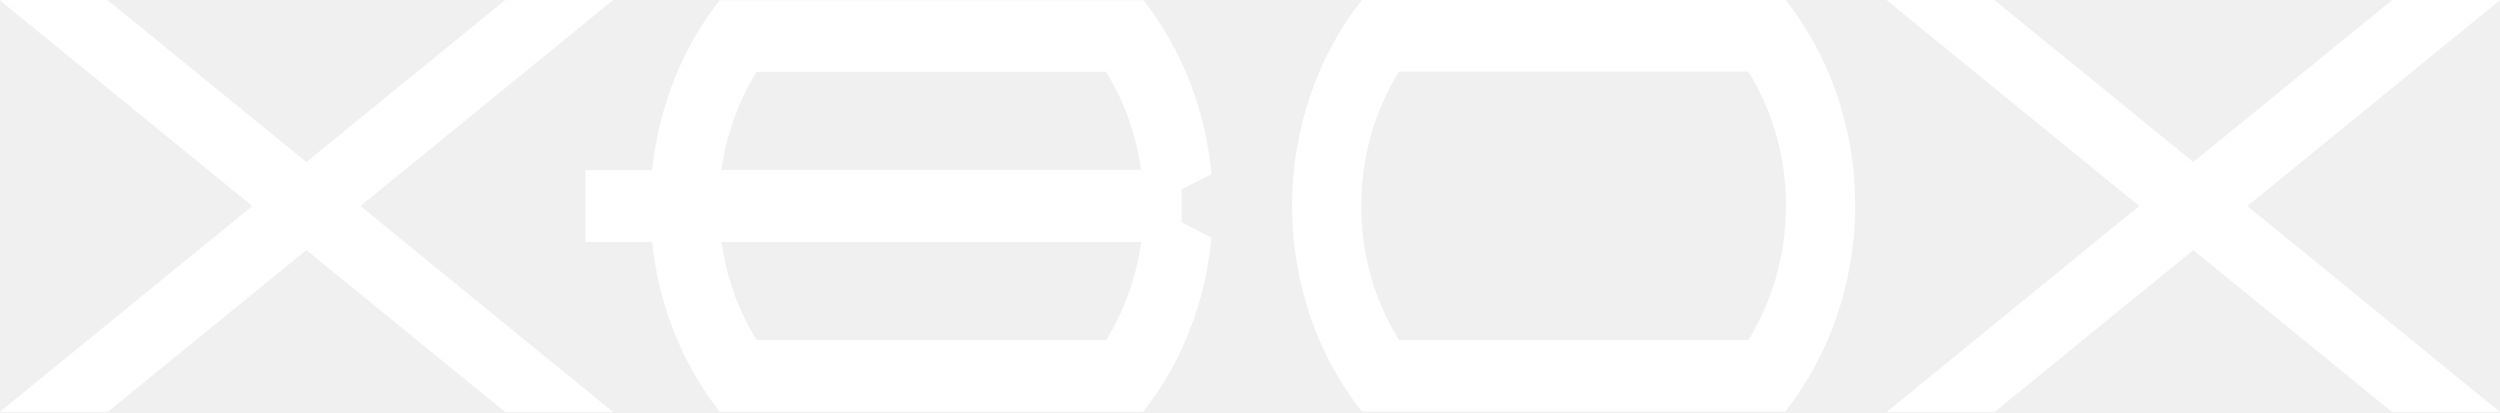
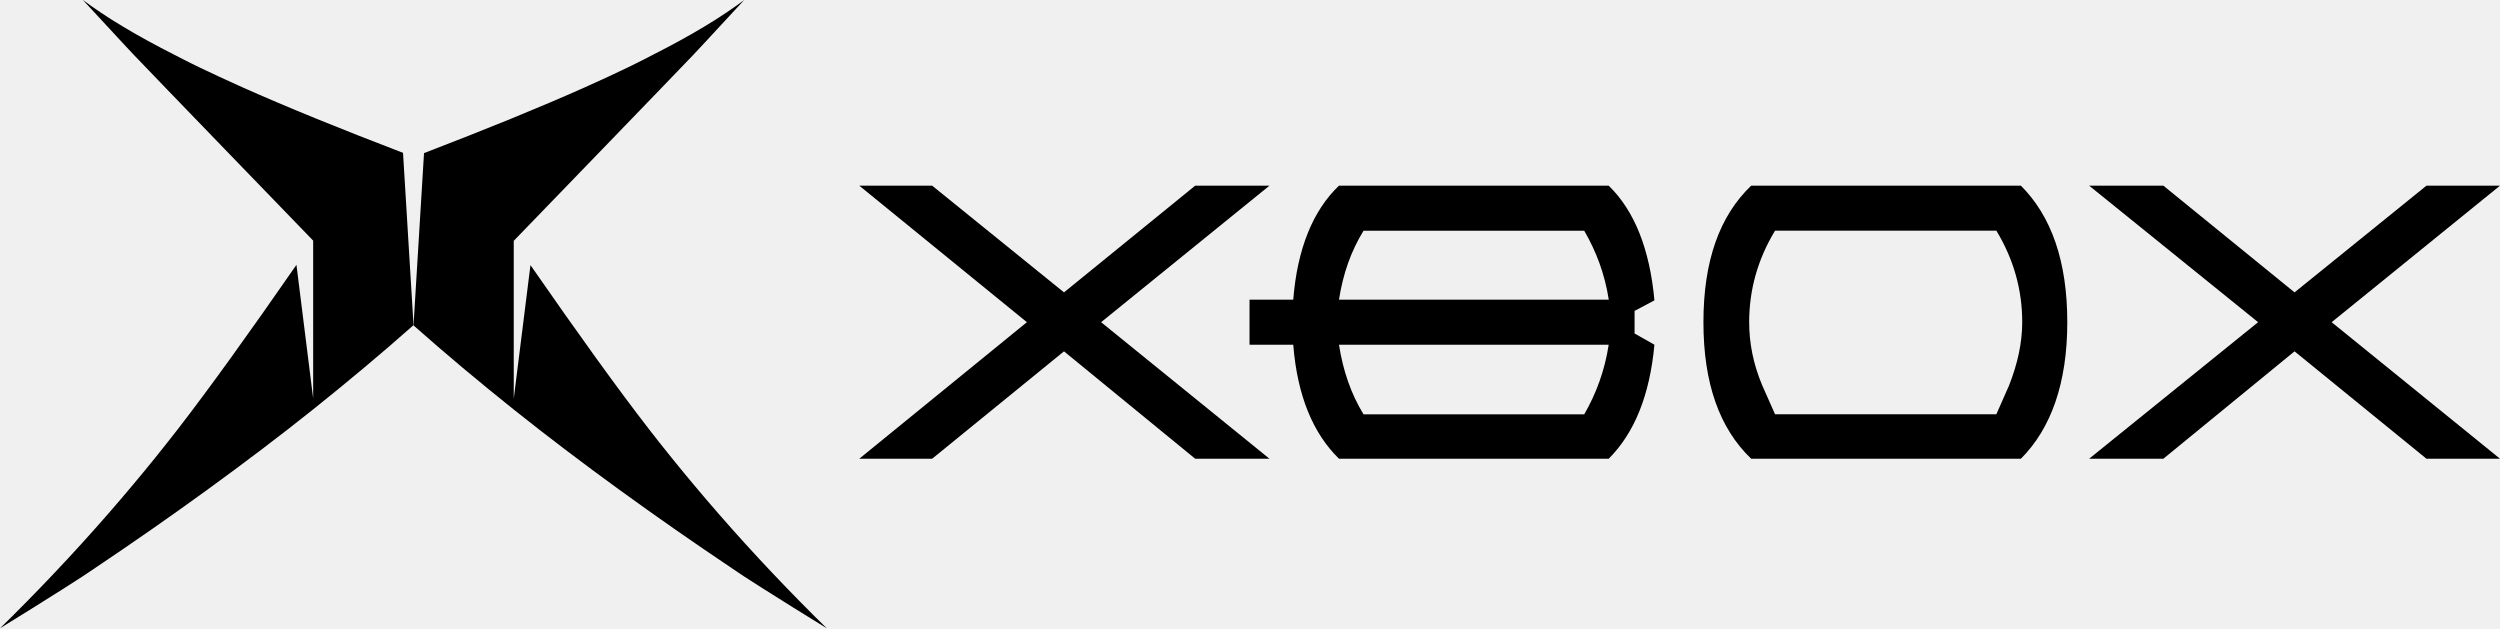
- <svg xmlns="http://www.w3.org/2000/svg" viewBox="0 0 947.7 156.2" xml:space="preserve">
-   <g fill="#fff">
-     <path d="M232.43.01h-40.9l-75.4 61.4L40.73.01H-.17l95.8 78.1-95.8 78.1h40.9l75.4-61.4 75.4 61.4h40.9l-95.8-78.1 95.8-78.1z" />
-     <path d="M286.83 128.91c-6.8-10.9-11.5-23.6-13.3-37.2h159.1c-1.9 13.7-6.6 26.3-13.3 37.2h-132.5zm0-101.7h132.4c6.8 10.9 11.5 23.6 13.3 37.2h-159.1c2-13.6 6.6-26.3 13.4-37.2m161.1 44.6 11.3-5.8c-2.3-25.1-11.6-47.9-25.8-65.9h-160.6c-13.9 17.6-23.1 39.9-25.6 64.4h-25.3v27.2h25.3c2.5 24.5 11.8 46.8 25.6 64.4h160.6v-.1c14.2-18 23.5-40.8 25.8-65.9l-11.3-5.8v-12.5zm82.4 57.1c-9-14.4-14.3-32-14.3-50.9s5.3-36.4 14.3-50.9h132.4c9 14.4 14.3 32 14.3 50.9s-5.3 36.4-14.3 50.9h-132.4zM676.93.01h-160.7c-16.4 20.9-26.4 48.2-26.4 78 0 29.9 10 57.2 26.4 78h160.6v-.1c16.4-20.9 26.4-48.2 26.4-78 .1-29.7-9.9-57-26.3-77.9m270.8 0h-40.9l-75.4 61.4-75.4-61.4h-40.9l95.8 78.1-95.8 78.1h40.9l75.4-61.4 75.4 61.4h40.9l-95.8-78.1 95.8-78.1z" />
+ <svg xmlns="http://www.w3.org/2000/svg" version="1.1" id="Layer_1" x="0px" y="0px" viewBox="0 0 3739.2 939.8" style="enable-background:new 0 0 3739.2 939.8;" xml:space="preserve">
+   <style type="text/css">
+ 	.st0{fill:#FFFFFF;}
+ 	.st1{fill:#87BD00;}
+ </style>
+   <g>
+     <g>
+       <polygon points="3629.2,277.7 3431.9,437.3 3235.7,277.7 3124.7,277.7 3377.4,481.9 3124.7,686.1 3235.7,686.1 3431.9,525.5     3629.2,686.1 3739.2,686.1 3487.4,481.9 3739.2,277.7   " />
+       <path d="M2619.2,277.7c-47.6,45.6-71.4,113-71.4,204.2c0,91.2,23.8,158.6,71.4,204.2h403.4c45.6-45.6,69.4-114,69.4-204.2    c0-91.2-23.8-158.6-69.4-204.2H2619.2z M3004.7,577l-18.8,42.6h-331L2636,577c-13.9-32.7-19.8-64.4-19.8-95.2    c0-48.6,12.9-94.2,38.7-136.8h331c25.8,42.6,38.7,88.2,38.7,136.8C3024.6,512.6,3017.7,544.3,3004.7,577z" />
+       <path d="M2474.5,449.2c-7-76.3-29.7-133.8-68.4-171.5h-403.4c-38.7,36.7-62.4,94.2-68.4,170.5h-65.4v67.4h65.4    c6,76.3,29.7,132.8,68.4,170.5h403.4c38.7-38.7,61.4-95.2,68.4-170.5l-29.7-16.8V465L2474.5,449.2z M2369.5,619.7h-330.1    c-18.8-30.7-30.7-65.4-36.7-104.1h403.4C2400.2,554.2,2387.3,588.9,2369.5,619.7z M2002.7,448.2c6-38.6,17.8-72.3,36.7-103.1    h330.1c17.8,30.7,30.7,64.4,36.7,103.1H2002.7z" />
+       <polygon points="1898.7,277.7 1787.6,277.7 1591.4,437.3 1394.2,277.7 1285.2,277.7 1535.9,481.9 1285.2,686.1 1394.2,686.1     1591.4,525.5 1787.6,686.1 1898.7,686.1 1646.9,481.9   " />
+     </g>
+     <g>
+       <path d="M1236.7,939.8c-6.2-6-12.3-12.1-18.4-18.1c-57.7-57.5-111.9-116-162.6-175.4c-5.3-6.3-10.7-12.5-15.9-18.8    c-23.7-28.2-46.7-56.7-69-85.4c-47.2-61-106.2-142.9-177.4-245.6c0,0,0,0,0,0l-25,199.9V360.2c0,0,0,0,0,0l0,0    c0,0,248.2-256.6,268.7-278.3c5.6-6,11.2-12,16.9-18.1l0,0c18.9-20.3,38.5-41.5,59-63.7c0,0,0,0,0,0c-8.3,6.2-17.1,12.3-26.4,18.6    c-4.2,2.8-8.4,5.6-12.8,8.4c-1.3,0.8-2.6,1.6-3.9,2.5c-22.1,14-46.8,28.1-74.1,42.4c-4.8,2.5-9.7,5-14.7,7.6    c-6.5,3.4-13.2,6.9-20.2,10.4c-3.5,1.7-7,3.5-10.6,5.3c-4.4,2.1-8.8,4.3-13.3,6.5c-17.8,8.6-37,17.5-57.4,26.6    c-1.9,0.8-3.8,1.7-5.7,2.6c-66.4,29.6-146.3,62.1-239.7,98l-15.7,257.7h0c48.3,42.8,98.4,84.7,150.1,126h0    c98.8,78.9,214.1,162.2,325.5,236.8c0,0,0,0,0.1,0.1c6.4,4.2,12.6,8.5,19.1,12.8c15.9,10.3,33.3,21.3,25.7,16.5    C1169.8,898.4,1202.5,918.8,1236.7,939.8z" />
+       <path d="M618.4,234.8C618.3,234.8,618.3,234.8,618.4,234.8L618.4,234.8L618.4,234.8z" />
+       <path d="M362.9,130.7c-1.9-0.9-3.8-1.7-5.7-2.6c-20.4-9.2-39.6-18-57.4-26.6c-4.5-2.2-9-4.3-13.3-6.5c-3.6-1.8-7.1-3.5-10.6-5.3    c-7-3.5-13.7-7-20.2-10.4c-5-2.5-9.9-5-14.7-7.6c-27.3-14.3-51.9-28.4-74.1-42.4c-1.3-0.8-2.6-1.6-3.9-2.5    c-4.4-2.8-8.6-5.6-12.8-8.4c-9.3-6.2-18.1-12.4-26.4-18.6c0,0,0,0,0,0c20.5,22.2,40.1,43.4,59,63.7c2.4,1.5,4.3,2.6,5.6,3.4    c-1.3-0.8-3.2-1.9-5.6-3.4c5.7,6.1,11.3,12.2,16.9,18.1c10.2,6.5,10.2,6.5,0,0c20.5,21.7,268.7,278.3,268.7,278.3v236.1l-25-199.9    C372,499.1,313.1,581,265.9,642c-22.3,28.7-45.2,57.2-69,85.4c-5.3,6.3-10.6,12.5-15.9,18.8C130.2,805.7,76.1,864.1,18.4,921.6    c-6.1,6.1-12.2,12.1-18.4,18.1c34.2-21,66.9-41.4,98-61.2c-31.1,19.8-12.9,8.5,25.7-16.5c6.4-4.2,12.7-8.5,19.1-12.8    c0,0,0,0,0.1-0.1c111.4-74.6,226.7-157.9,325.5-236.8v0c51.7-41.3,101.8-83.2,150.1-126l-15.7-257.7    C509.3,192.8,429.3,160.3,362.9,130.7z M190.6,68.4C190.7,68.5,190.7,68.5,190.6,68.4L190.6,68.4z M188.9,67.5    c0.3,0.2,0.6,0.4,0.8,0.5C189.5,67.8,189.3,67.6,188.9,67.5z" />
+     </g>
  </g>
</svg>
